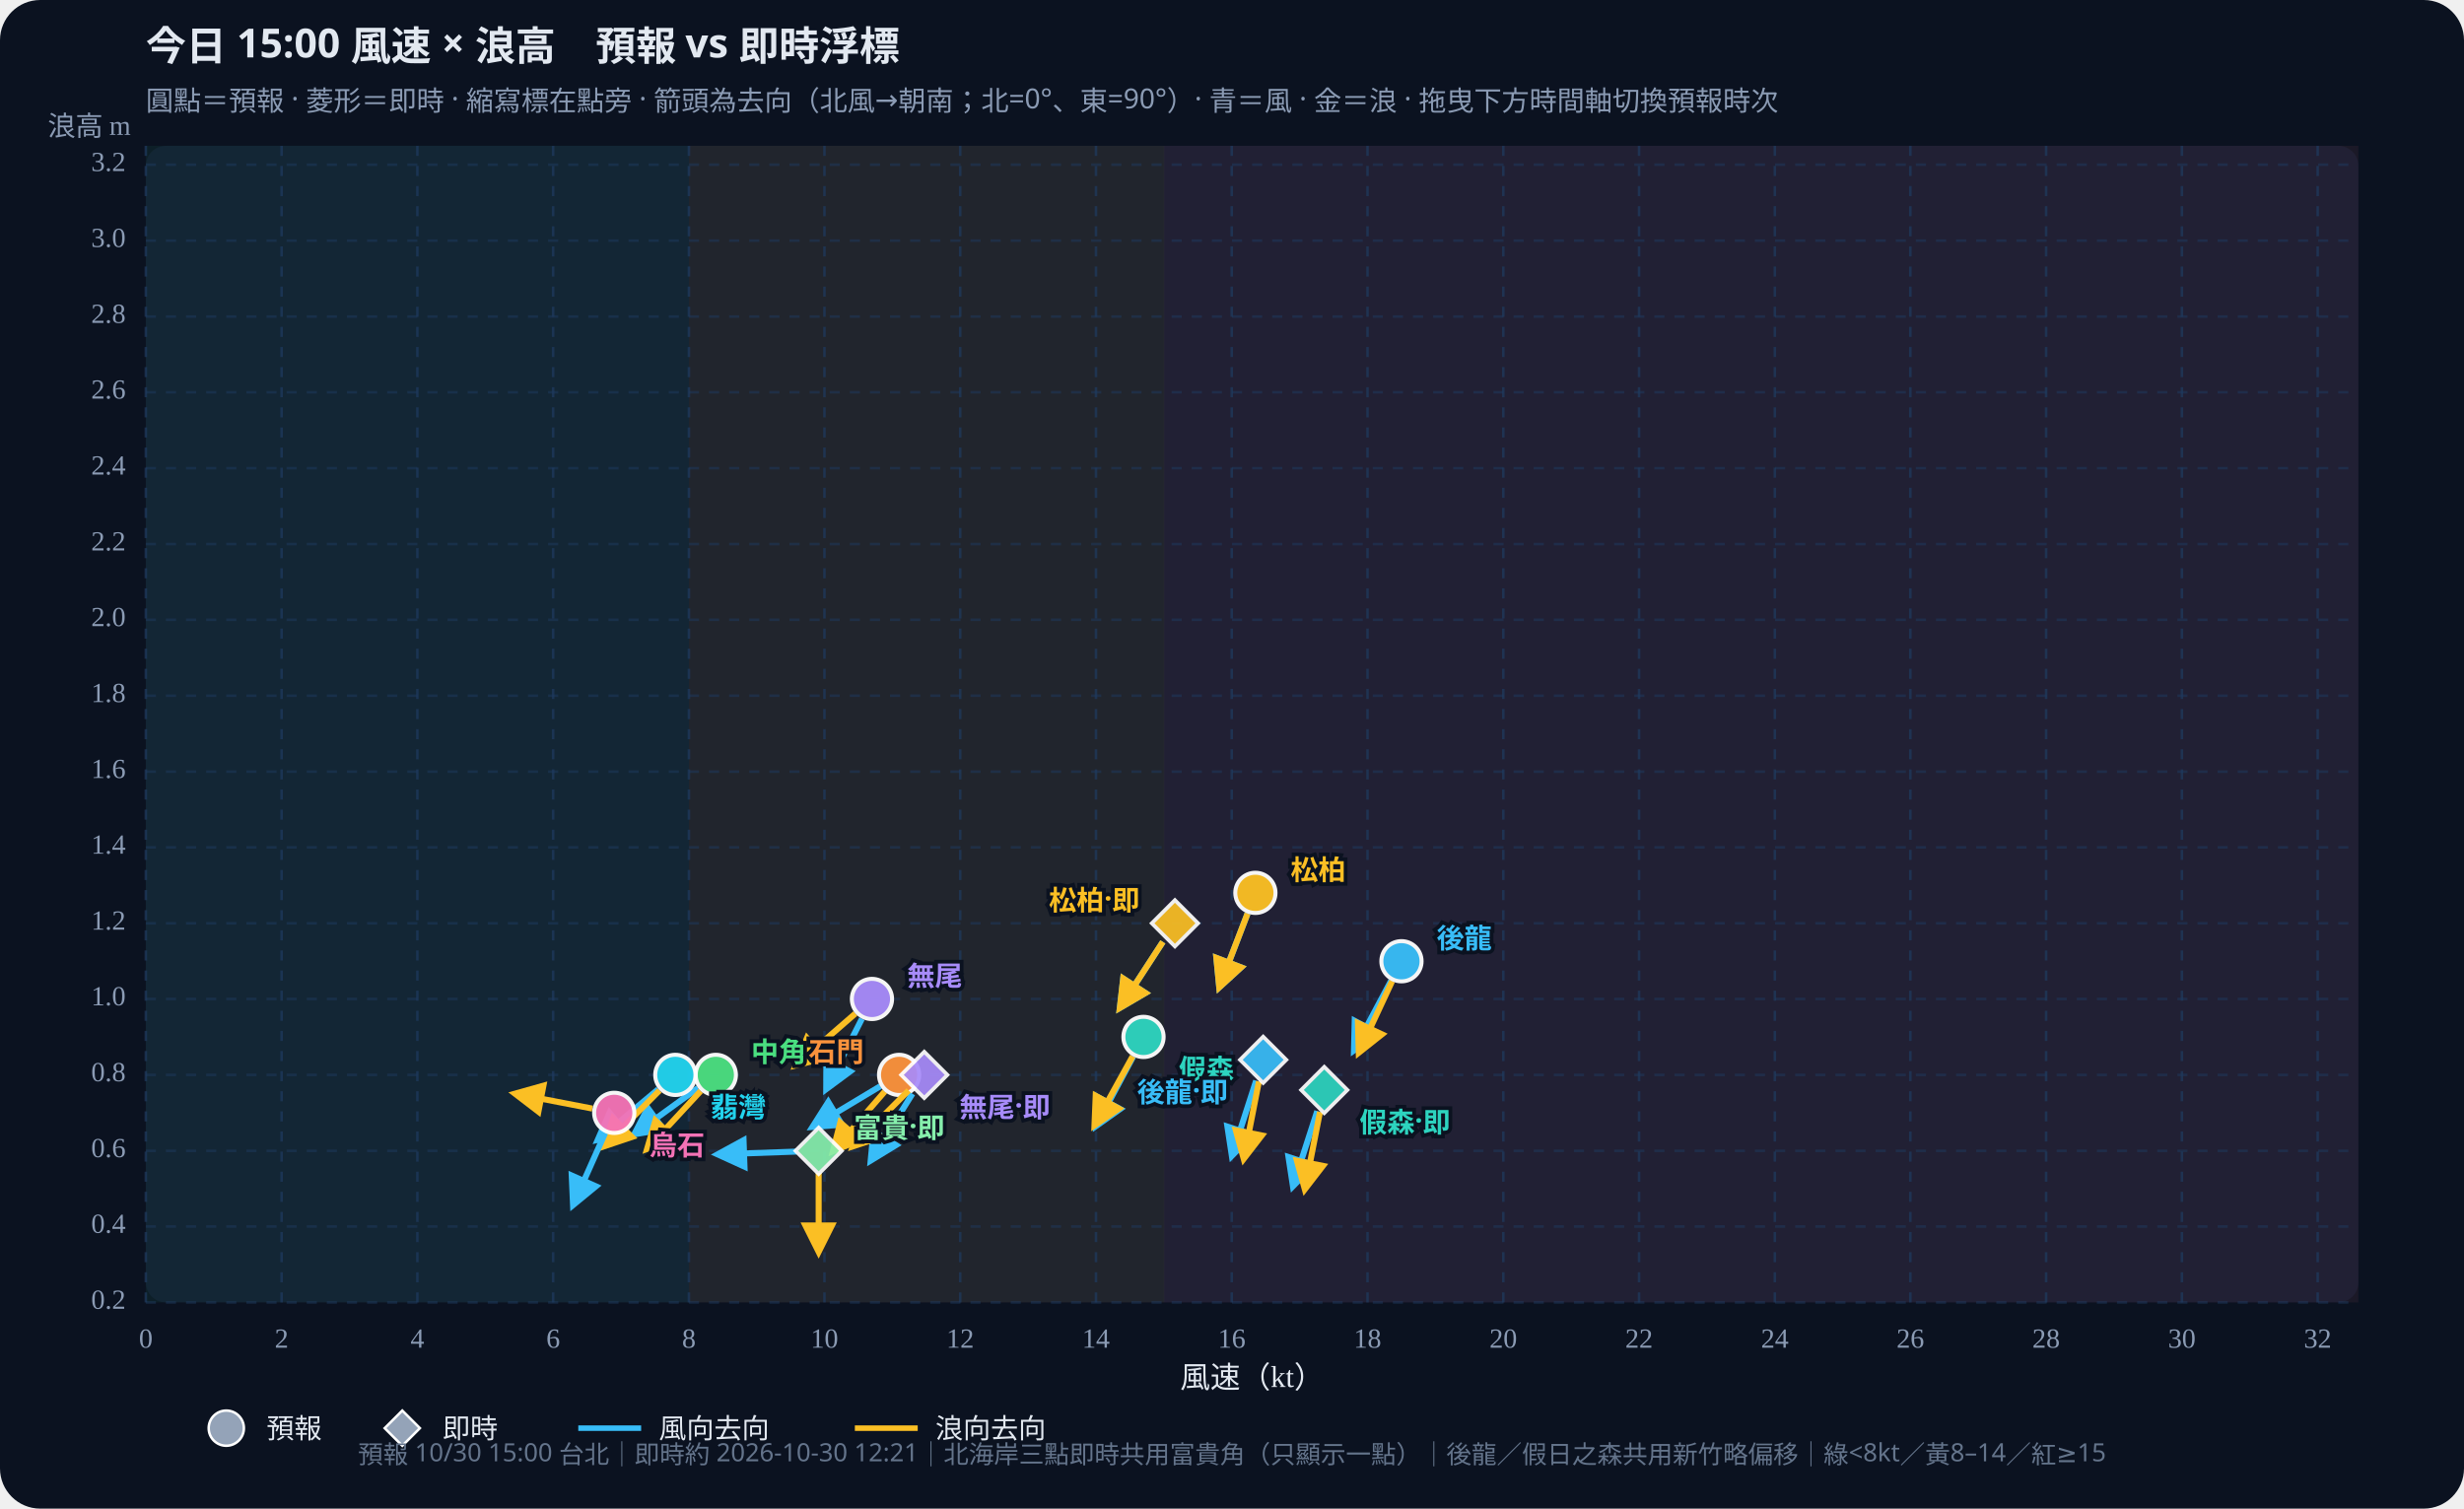
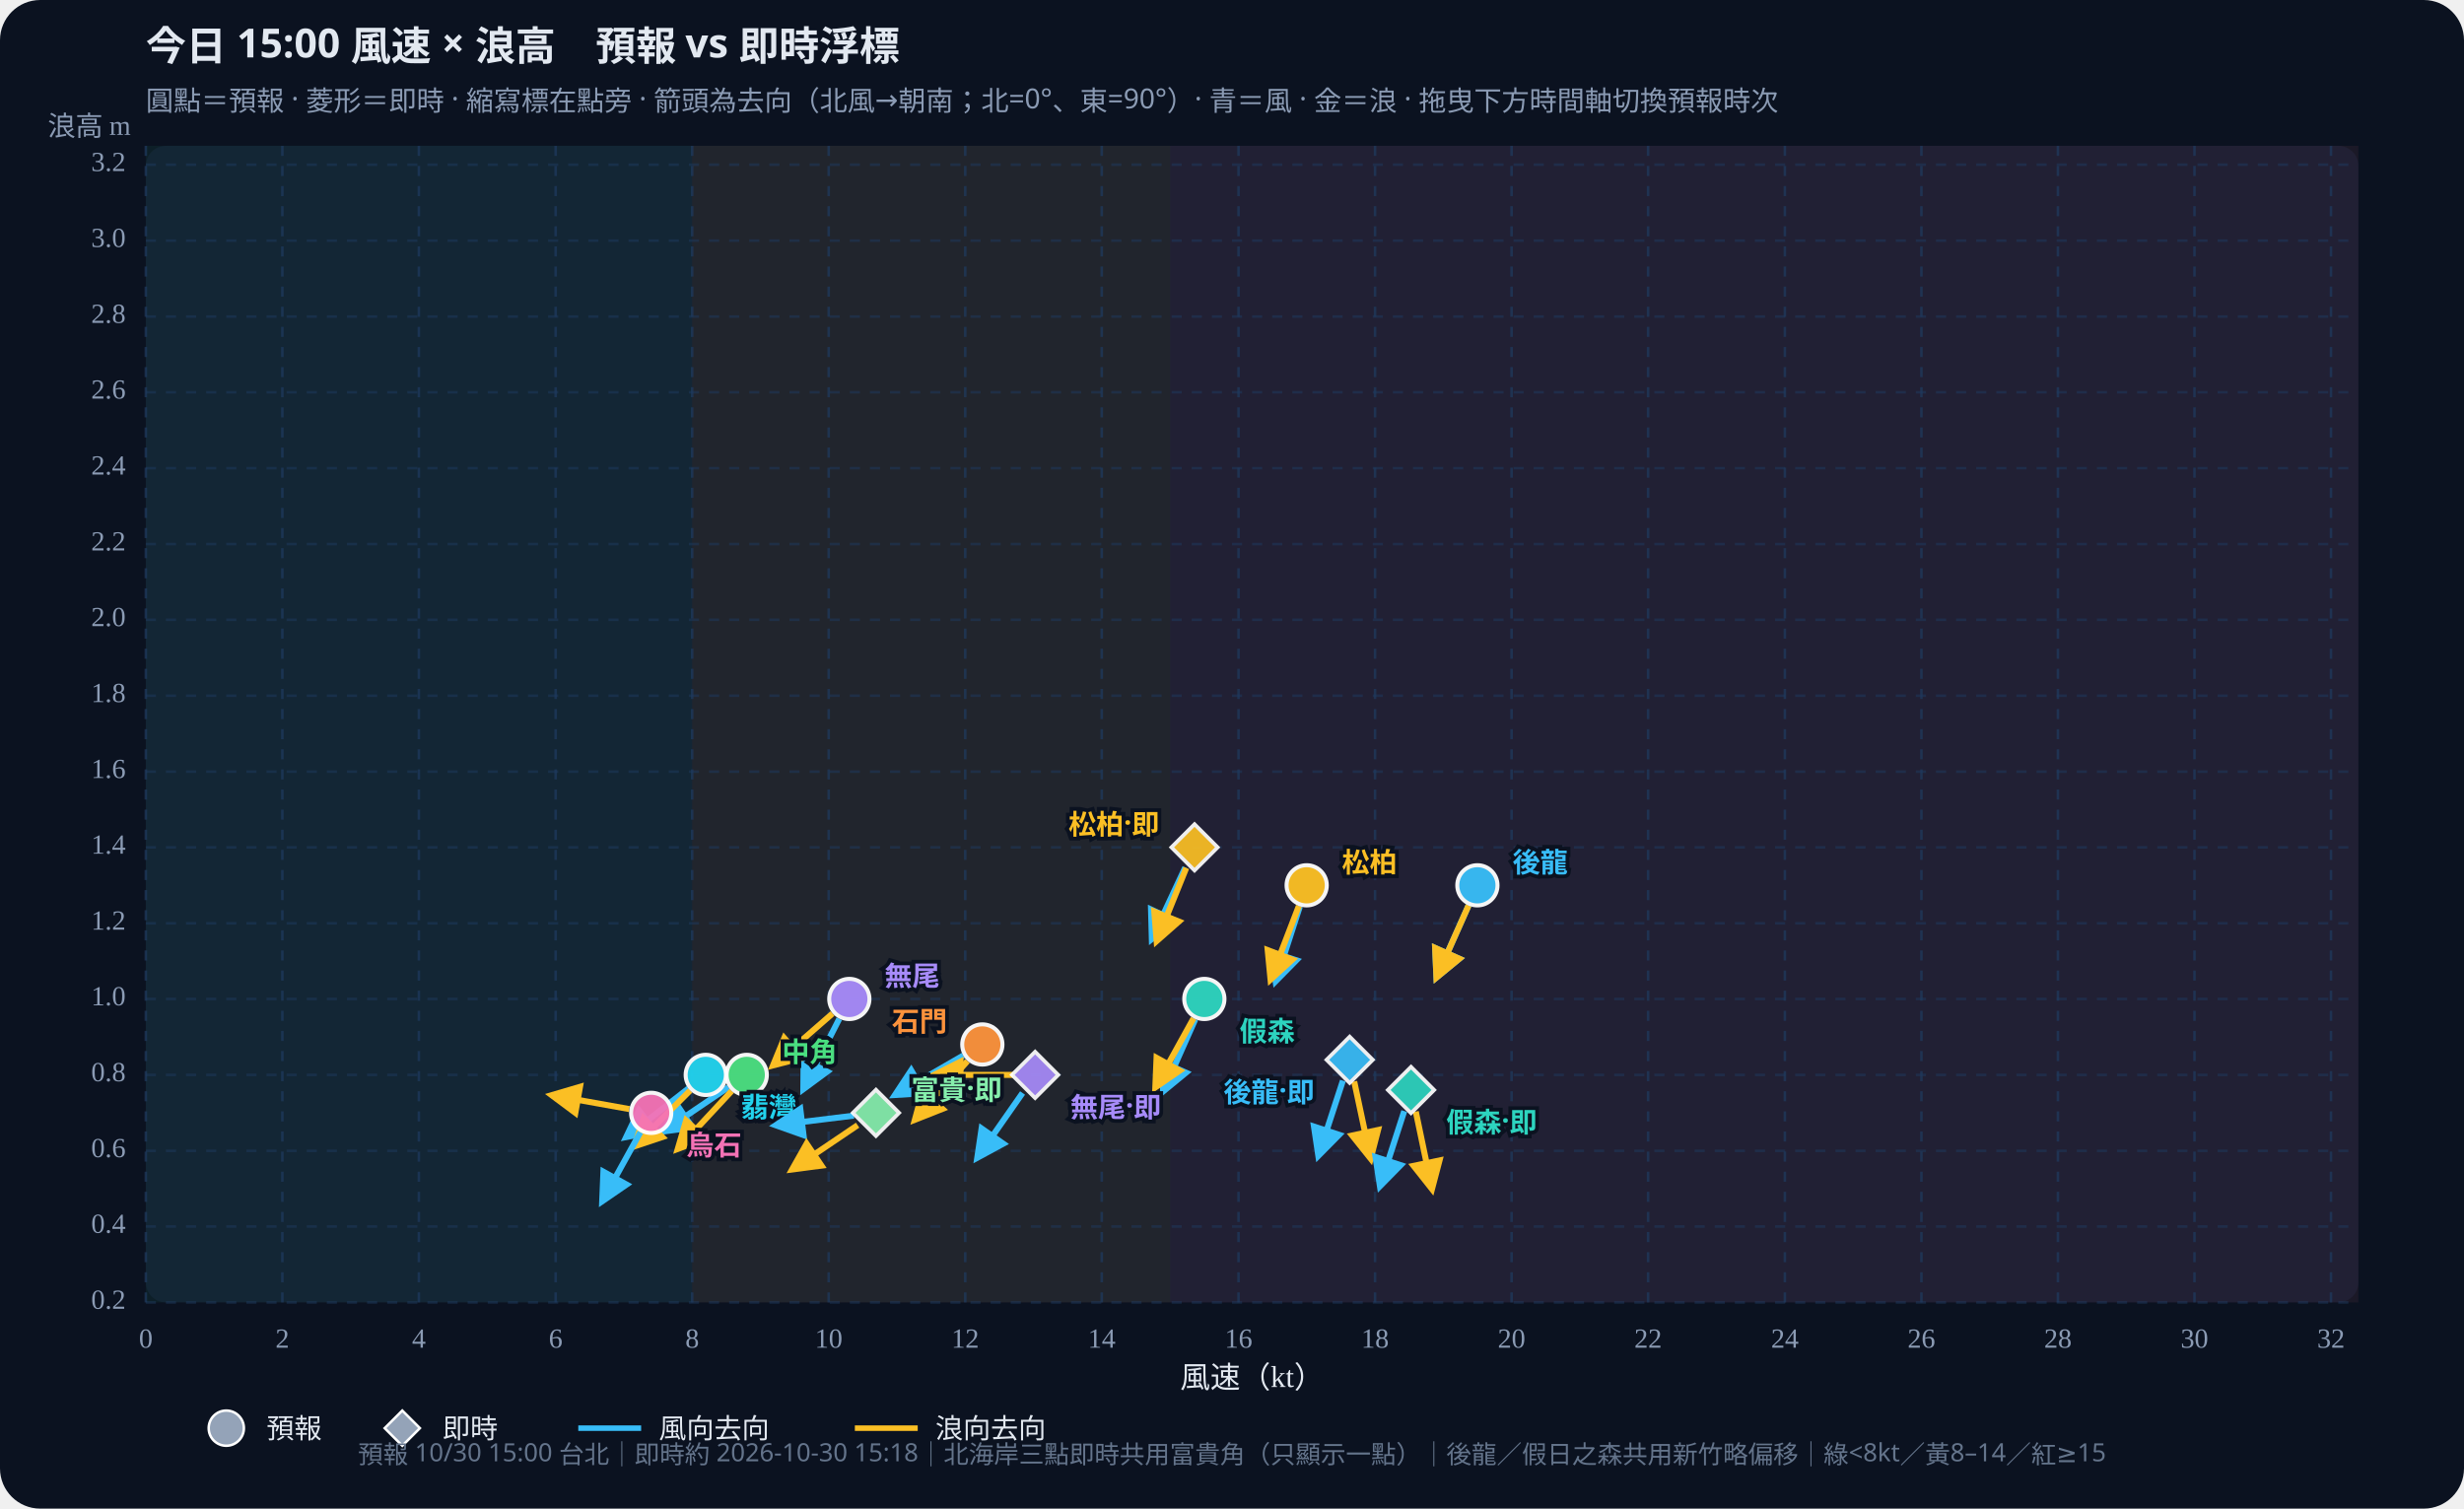
<svg xmlns="http://www.w3.org/2000/svg" id="wws-svg" viewBox="0 0 980 600" role="img" aria-label="風速與浪高散佈圖，可拖曳時間軸切換預報時次" style="width:100%;height:auto;display:block">
  <rect width="980" height="600" fill="#0b1220" rx="16" />
  <rect x="58" y="58" width="880" height="460" fill="#111a2e" rx="8" />
-   <rect x="58.0" y="58" width="216.0" height="460" fill="#34d399" opacity="0.07" />
-   <rect x="274.0" y="58" width="189.0" height="460" fill="#fbbf24" opacity="0.07" />
-   <rect x="462.9" y="58" width="475.1" height="460" fill="#fb7185" opacity="0.07" />
+   <rect x="58.0" y="58" width="217.3" height="460" fill="#34d399" opacity="0.07" />
+   <rect x="275.3" y="58" width="190.1" height="460" fill="#fbbf24" opacity="0.07" />
+   <rect x="465.4" y="58" width="472.6" height="460" fill="#fb7185" opacity="0.07" />
  <defs>
    <marker id="arrow-38bdf8" viewBox="0 0 10 10" refX="8" refY="5" markerWidth="6" markerHeight="6" orient="auto-start-reverse">
      <path d="M0,0 L10,5 L0,10 z" fill="#38bdf8" />
    </marker>
    <marker id="arrow-fbbf24" viewBox="0 0 10 10" refX="8" refY="5" markerWidth="6" markerHeight="6" orient="auto-start-reverse">
      <path d="M0,0 L10,5 L0,10 z" fill="#fbbf24" />
    </marker>
  </defs>
  <text id="wws-title" x="58" y="24" fill="#e2e8f0" font-size="16" font-weight="700" font-family="Noto Sans TC,system-ui,sans-serif">今日 15:00 風速 × 浪高　預報 vs 即時浮標</text>
  <text x="58" y="44" fill="#8b9bb4" font-size="11" font-family="Noto Sans TC,system-ui,sans-serif">圓點＝預報 · 菱形＝即時 · 縮寫標在點旁 · 箭頭為去向（北風→朝南；北=0°、東=90°）· 青＝風 · 金＝浪 · 拖曳下方時間軸切換預報時次</text>
  <line x1="58.0" y1="58" x2="58.0" y2="518" stroke="#1e3a5f" stroke-dasharray="4 4" opacity="0.7" />
  <text x="58.0" y="536" text-anchor="middle" fill="#8b9bb4" font-size="11">0</text>
-   <line x1="112.0" y1="58" x2="112.0" y2="518" stroke="#1e3a5f" stroke-dasharray="4 4" opacity="0.7" />
-   <text x="112.0" y="536" text-anchor="middle" fill="#8b9bb4" font-size="11">2</text>
-   <line x1="166.0" y1="58" x2="166.0" y2="518" stroke="#1e3a5f" stroke-dasharray="4 4" opacity="0.7" />
-   <text x="166.0" y="536" text-anchor="middle" fill="#8b9bb4" font-size="11">4</text>
-   <line x1="220.0" y1="58" x2="220.0" y2="518" stroke="#1e3a5f" stroke-dasharray="4 4" opacity="0.7" />
-   <text x="220.0" y="536" text-anchor="middle" fill="#8b9bb4" font-size="11">6</text>
-   <line x1="274.0" y1="58" x2="274.0" y2="518" stroke="#1e3a5f" stroke-dasharray="4 4" opacity="0.7" />
-   <text x="274.0" y="536" text-anchor="middle" fill="#8b9bb4" font-size="11">8</text>
-   <line x1="327.9" y1="58" x2="327.9" y2="518" stroke="#1e3a5f" stroke-dasharray="4 4" opacity="0.7" />
-   <text x="327.9" y="536" text-anchor="middle" fill="#8b9bb4" font-size="11">10</text>
-   <line x1="381.9" y1="58" x2="381.9" y2="518" stroke="#1e3a5f" stroke-dasharray="4 4" opacity="0.7" />
-   <text x="381.9" y="536" text-anchor="middle" fill="#8b9bb4" font-size="11">12</text>
-   <line x1="435.9" y1="58" x2="435.9" y2="518" stroke="#1e3a5f" stroke-dasharray="4 4" opacity="0.7" />
-   <text x="435.9" y="536" text-anchor="middle" fill="#8b9bb4" font-size="11">14</text>
-   <line x1="489.9" y1="58" x2="489.9" y2="518" stroke="#1e3a5f" stroke-dasharray="4 4" opacity="0.7" />
-   <text x="489.9" y="536" text-anchor="middle" fill="#8b9bb4" font-size="11">16</text>
-   <line x1="543.9" y1="58" x2="543.9" y2="518" stroke="#1e3a5f" stroke-dasharray="4 4" opacity="0.7" />
-   <text x="543.9" y="536" text-anchor="middle" fill="#8b9bb4" font-size="11">18</text>
-   <line x1="597.9" y1="58" x2="597.9" y2="518" stroke="#1e3a5f" stroke-dasharray="4 4" opacity="0.7" />
-   <text x="597.9" y="536" text-anchor="middle" fill="#8b9bb4" font-size="11">20</text>
-   <line x1="651.9" y1="58" x2="651.9" y2="518" stroke="#1e3a5f" stroke-dasharray="4 4" opacity="0.7" />
-   <text x="651.9" y="536" text-anchor="middle" fill="#8b9bb4" font-size="11">22</text>
-   <line x1="705.9" y1="58" x2="705.9" y2="518" stroke="#1e3a5f" stroke-dasharray="4 4" opacity="0.7" />
-   <text x="705.9" y="536" text-anchor="middle" fill="#8b9bb4" font-size="11">24</text>
-   <line x1="759.8" y1="58" x2="759.8" y2="518" stroke="#1e3a5f" stroke-dasharray="4 4" opacity="0.7" />
-   <text x="759.8" y="536" text-anchor="middle" fill="#8b9bb4" font-size="11">26</text>
-   <line x1="813.8" y1="58" x2="813.8" y2="518" stroke="#1e3a5f" stroke-dasharray="4 4" opacity="0.7" />
-   <text x="813.8" y="536" text-anchor="middle" fill="#8b9bb4" font-size="11">28</text>
-   <line x1="867.8" y1="58" x2="867.8" y2="518" stroke="#1e3a5f" stroke-dasharray="4 4" opacity="0.7" />
-   <text x="867.8" y="536" text-anchor="middle" fill="#8b9bb4" font-size="11">30</text>
-   <line x1="921.8" y1="58" x2="921.8" y2="518" stroke="#1e3a5f" stroke-dasharray="4 4" opacity="0.7" />
-   <text x="921.8" y="536" text-anchor="middle" fill="#8b9bb4" font-size="11">32</text>
+   <line x1="112.3" y1="58" x2="112.3" y2="518" stroke="#1e3a5f" stroke-dasharray="4 4" opacity="0.7" />
+   <text x="112.3" y="536" text-anchor="middle" fill="#8b9bb4" font-size="11">2</text>
+   <line x1="166.6" y1="58" x2="166.6" y2="518" stroke="#1e3a5f" stroke-dasharray="4 4" opacity="0.7" />
+   <text x="166.6" y="536" text-anchor="middle" fill="#8b9bb4" font-size="11">4</text>
+   <line x1="221.0" y1="58" x2="221.0" y2="518" stroke="#1e3a5f" stroke-dasharray="4 4" opacity="0.7" />
+   <text x="221.0" y="536" text-anchor="middle" fill="#8b9bb4" font-size="11">6</text>
+   <line x1="275.3" y1="58" x2="275.3" y2="518" stroke="#1e3a5f" stroke-dasharray="4 4" opacity="0.7" />
+   <text x="275.3" y="536" text-anchor="middle" fill="#8b9bb4" font-size="11">8</text>
+   <line x1="329.6" y1="58" x2="329.6" y2="518" stroke="#1e3a5f" stroke-dasharray="4 4" opacity="0.7" />
+   <text x="329.6" y="536" text-anchor="middle" fill="#8b9bb4" font-size="11">10</text>
+   <line x1="383.9" y1="58" x2="383.9" y2="518" stroke="#1e3a5f" stroke-dasharray="4 4" opacity="0.7" />
+   <text x="383.9" y="536" text-anchor="middle" fill="#8b9bb4" font-size="11">12</text>
+   <line x1="438.2" y1="58" x2="438.2" y2="518" stroke="#1e3a5f" stroke-dasharray="4 4" opacity="0.7" />
+   <text x="438.2" y="536" text-anchor="middle" fill="#8b9bb4" font-size="11">14</text>
+   <line x1="492.6" y1="58" x2="492.6" y2="518" stroke="#1e3a5f" stroke-dasharray="4 4" opacity="0.7" />
+   <text x="492.6" y="536" text-anchor="middle" fill="#8b9bb4" font-size="11">16</text>
+   <line x1="546.9" y1="58" x2="546.9" y2="518" stroke="#1e3a5f" stroke-dasharray="4 4" opacity="0.7" />
+   <text x="546.9" y="536" text-anchor="middle" fill="#8b9bb4" font-size="11">18</text>
+   <line x1="601.2" y1="58" x2="601.2" y2="518" stroke="#1e3a5f" stroke-dasharray="4 4" opacity="0.7" />
+   <text x="601.2" y="536" text-anchor="middle" fill="#8b9bb4" font-size="11">20</text>
+   <line x1="655.5" y1="58" x2="655.5" y2="518" stroke="#1e3a5f" stroke-dasharray="4 4" opacity="0.7" />
+   <text x="655.5" y="536" text-anchor="middle" fill="#8b9bb4" font-size="11">22</text>
+   <line x1="709.9" y1="58" x2="709.9" y2="518" stroke="#1e3a5f" stroke-dasharray="4 4" opacity="0.7" />
+   <text x="709.9" y="536" text-anchor="middle" fill="#8b9bb4" font-size="11">24</text>
+   <line x1="764.2" y1="58" x2="764.2" y2="518" stroke="#1e3a5f" stroke-dasharray="4 4" opacity="0.7" />
+   <text x="764.2" y="536" text-anchor="middle" fill="#8b9bb4" font-size="11">26</text>
+   <line x1="818.5" y1="58" x2="818.5" y2="518" stroke="#1e3a5f" stroke-dasharray="4 4" opacity="0.7" />
+   <text x="818.5" y="536" text-anchor="middle" fill="#8b9bb4" font-size="11">28</text>
+   <line x1="872.8" y1="58" x2="872.8" y2="518" stroke="#1e3a5f" stroke-dasharray="4 4" opacity="0.7" />
+   <text x="872.8" y="536" text-anchor="middle" fill="#8b9bb4" font-size="11">30</text>
+   <line x1="927.1" y1="58" x2="927.1" y2="518" stroke="#1e3a5f" stroke-dasharray="4 4" opacity="0.7" />
+   <text x="927.1" y="536" text-anchor="middle" fill="#8b9bb4" font-size="11">32</text>
  <line x1="58" y1="518.0" x2="938" y2="518.0" stroke="#1e3a5f" stroke-dasharray="4 4" opacity="0.5" />
  <text x="50" y="518.0" text-anchor="end" dominant-baseline="middle" fill="#8b9bb4" font-size="11">0.2</text>
  <line x1="58" y1="487.8" x2="938" y2="487.8" stroke="#1e3a5f" stroke-dasharray="4 4" opacity="0.5" />
  <text x="50" y="487.8" text-anchor="end" dominant-baseline="middle" fill="#8b9bb4" font-size="11">0.4</text>
  <line x1="58" y1="457.7" x2="938" y2="457.7" stroke="#1e3a5f" stroke-dasharray="4 4" opacity="0.5" />
  <text x="50" y="457.7" text-anchor="end" dominant-baseline="middle" fill="#8b9bb4" font-size="11">0.6</text>
  <line x1="58" y1="427.5" x2="938" y2="427.5" stroke="#1e3a5f" stroke-dasharray="4 4" opacity="0.5" />
  <text x="50" y="427.5" text-anchor="end" dominant-baseline="middle" fill="#8b9bb4" font-size="11">0.8</text>
  <line x1="58" y1="397.3" x2="938" y2="397.3" stroke="#1e3a5f" stroke-dasharray="4 4" opacity="0.5" />
  <text x="50" y="397.3" text-anchor="end" dominant-baseline="middle" fill="#8b9bb4" font-size="11">1.0</text>
  <line x1="58" y1="367.2" x2="938" y2="367.2" stroke="#1e3a5f" stroke-dasharray="4 4" opacity="0.5" />
  <text x="50" y="367.2" text-anchor="end" dominant-baseline="middle" fill="#8b9bb4" font-size="11">1.2</text>
  <line x1="58" y1="337.0" x2="938" y2="337.0" stroke="#1e3a5f" stroke-dasharray="4 4" opacity="0.5" />
  <text x="50" y="337.0" text-anchor="end" dominant-baseline="middle" fill="#8b9bb4" font-size="11">1.4</text>
  <line x1="58" y1="306.9" x2="938" y2="306.9" stroke="#1e3a5f" stroke-dasharray="4 4" opacity="0.5" />
  <text x="50" y="306.9" text-anchor="end" dominant-baseline="middle" fill="#8b9bb4" font-size="11">1.6</text>
  <line x1="58" y1="276.7" x2="938" y2="276.7" stroke="#1e3a5f" stroke-dasharray="4 4" opacity="0.5" />
  <text x="50" y="276.7" text-anchor="end" dominant-baseline="middle" fill="#8b9bb4" font-size="11">1.8</text>
  <line x1="58" y1="246.5" x2="938" y2="246.5" stroke="#1e3a5f" stroke-dasharray="4 4" opacity="0.5" />
  <text x="50" y="246.5" text-anchor="end" dominant-baseline="middle" fill="#8b9bb4" font-size="11">2.0</text>
  <line x1="58" y1="216.4" x2="938" y2="216.4" stroke="#1e3a5f" stroke-dasharray="4 4" opacity="0.5" />
  <text x="50" y="216.4" text-anchor="end" dominant-baseline="middle" fill="#8b9bb4" font-size="11">2.2</text>
  <line x1="58" y1="186.2" x2="938" y2="186.2" stroke="#1e3a5f" stroke-dasharray="4 4" opacity="0.5" />
  <text x="50" y="186.2" text-anchor="end" dominant-baseline="middle" fill="#8b9bb4" font-size="11">2.4</text>
  <line x1="58" y1="156.0" x2="938" y2="156.0" stroke="#1e3a5f" stroke-dasharray="4 4" opacity="0.5" />
  <text x="50" y="156.0" text-anchor="end" dominant-baseline="middle" fill="#8b9bb4" font-size="11">2.6</text>
  <line x1="58" y1="125.9" x2="938" y2="125.9" stroke="#1e3a5f" stroke-dasharray="4 4" opacity="0.5" />
  <text x="50" y="125.9" text-anchor="end" dominant-baseline="middle" fill="#8b9bb4" font-size="11">2.8</text>
  <line x1="58" y1="95.7" x2="938" y2="95.7" stroke="#1e3a5f" stroke-dasharray="4 4" opacity="0.5" />
  <text x="50" y="95.7" text-anchor="end" dominant-baseline="middle" fill="#8b9bb4" font-size="11">3.0</text>
  <line x1="58" y1="65.5" x2="938" y2="65.5" stroke="#1e3a5f" stroke-dasharray="4 4" opacity="0.5" />
  <text x="50" y="65.5" text-anchor="end" dominant-baseline="middle" fill="#8b9bb4" font-size="11">3.2</text>
  <text x="498" y="552" text-anchor="middle" fill="#e2e8f0" font-size="12">風速（kt）</text>
  <text x="52" y="54" text-anchor="end" fill="#8b9bb4" font-size="11">浪高 m</text>
  <g id="wws-forecast-layer">
-     <line x1="553.3" y1="390.0" x2="538.6" y2="417.6" stroke="#38bdf8" stroke-width="2.4" marker-end="url(#arrow-38bdf8)" />
-     <line x1="553.7" y1="390.2" x2="540.5" y2="418.5" stroke="#fbbf24" stroke-width="2.4" marker-end="url(#arrow-fbbf24)" />
-     <circle cx="557.4" cy="382.3" r="8.0" fill="#38bdf8" stroke="#fff" stroke-width="1.6" opacity="0.95" />
-     <line x1="450.7" y1="420.2" x2="436.0" y2="447.7" stroke="#38bdf8" stroke-width="2.4" marker-end="url(#arrow-38bdf8)" />
-     <line x1="450.5" y1="420.1" x2="435.4" y2="447.4" stroke="#fbbf24" stroke-width="2.4" marker-end="url(#arrow-fbbf24)" />
-     <circle cx="454.8" cy="412.4" r="8.0" fill="#2dd4bf" stroke="#fff" stroke-width="1.6" opacity="0.95" />
-     <line x1="496.2" y1="363.3" x2="485.0" y2="392.5" stroke="#38bdf8" stroke-width="2.4" marker-end="url(#arrow-38bdf8)" />
-     <line x1="496.2" y1="363.3" x2="485.0" y2="392.5" stroke="#fbbf24" stroke-width="2.4" marker-end="url(#arrow-fbbf24)" />
-     <circle cx="499.3" cy="355.1" r="8.0" fill="#fbbf24" stroke="#fff" stroke-width="1.6" opacity="0.95" />
-     <line x1="277.6" y1="432.7" x2="252.4" y2="451.0" stroke="#38bdf8" stroke-width="2.4" marker-end="url(#arrow-38bdf8)" />
-     <line x1="278.7" y1="433.9" x2="257.5" y2="456.8" stroke="#fbbf24" stroke-width="2.4" marker-end="url(#arrow-fbbf24)" />
-     <circle cx="284.7" cy="427.5" r="8.0" fill="#4ade80" stroke="#fff" stroke-width="1.6" opacity="0.95" />
-     <line x1="261.8" y1="433.2" x2="237.9" y2="453.2" stroke="#38bdf8" stroke-width="2.4" marker-end="url(#arrow-38bdf8)" />
-     <line x1="262.3" y1="433.7" x2="240.3" y2="455.8" stroke="#fbbf24" stroke-width="2.4" marker-end="url(#arrow-fbbf24)" />
-     <circle cx="268.6" cy="427.5" r="8.0" fill="#22d3ee" stroke="#fff" stroke-width="1.6" opacity="0.95" />
-     <line x1="350.1" y1="432.0" x2="323.3" y2="448.1" stroke="#38bdf8" stroke-width="2.4" marker-end="url(#arrow-38bdf8)" />
-     <line x1="351.9" y1="434.1" x2="331.4" y2="457.7" stroke="#fbbf24" stroke-width="2.4" marker-end="url(#arrow-fbbf24)" />
-     <circle cx="357.6" cy="427.5" r="8.0" fill="#fb923c" stroke="#fff" stroke-width="1.6" opacity="0.95" />
-     <line x1="342.8" y1="405.2" x2="328.7" y2="433.0" stroke="#38bdf8" stroke-width="2.4" marker-end="url(#arrow-38bdf8)" />
-     <line x1="340.2" y1="403.1" x2="316.6" y2="423.6" stroke="#fbbf24" stroke-width="2.4" marker-end="url(#arrow-fbbf24)" />
-     <circle cx="346.8" cy="397.3" r="8.0" fill="#a78bfa" stroke="#fff" stroke-width="1.6" opacity="0.95" />
-     <line x1="240.7" y1="450.6" x2="228.0" y2="479.1" stroke="#38bdf8" stroke-width="2.4" marker-end="url(#arrow-38bdf8)" />
-     <line x1="235.6" y1="440.9" x2="205.0" y2="435.0" stroke="#fbbf24" stroke-width="2.4" marker-end="url(#arrow-fbbf24)" />
-     <circle cx="244.3" cy="442.6" r="8.0" fill="#f472b6" stroke="#fff" stroke-width="1.6" opacity="0.95" />
-     <text x="571.4" y="372.3" text-anchor="start" dominant-baseline="central" fill="#38bdf8" font-size="11" font-weight="700" font-family="Noto Sans TC,system-ui,sans-serif" stroke="#0b1220" stroke-width="3" paint-order="stroke">後龍</text>
-     <text x="468.8" y="424.4" text-anchor="start" dominant-baseline="central" fill="#2dd4bf" font-size="11" font-weight="700" font-family="Noto Sans TC,system-ui,sans-serif" stroke="#0b1220" stroke-width="3" paint-order="stroke">假森</text>
-     <text x="513.3" y="345.1" text-anchor="start" dominant-baseline="central" fill="#fbbf24" font-size="11" font-weight="700" font-family="Noto Sans TC,system-ui,sans-serif" stroke="#0b1220" stroke-width="3" paint-order="stroke">松柏</text>
-     <text x="298.7" y="417.5" text-anchor="start" dominant-baseline="central" fill="#4ade80" font-size="11" font-weight="700" font-family="Noto Sans TC,system-ui,sans-serif" stroke="#0b1220" stroke-width="3" paint-order="stroke">中角</text>
-     <text x="282.6" y="439.5" text-anchor="start" dominant-baseline="central" fill="#22d3ee" font-size="11" font-weight="700" font-family="Noto Sans TC,system-ui,sans-serif" stroke="#0b1220" stroke-width="3" paint-order="stroke">翡灣</text>
-     <text x="343.6" y="417.5" text-anchor="end" dominant-baseline="central" fill="#fb923c" font-size="11" font-weight="700" font-family="Noto Sans TC,system-ui,sans-serif" stroke="#0b1220" stroke-width="3" paint-order="stroke">石門</text>
-     <text x="360.8" y="387.3" text-anchor="start" dominant-baseline="central" fill="#a78bfa" font-size="11" font-weight="700" font-family="Noto Sans TC,system-ui,sans-serif" stroke="#0b1220" stroke-width="3" paint-order="stroke">無尾</text>
-     <text x="258.3" y="454.6" text-anchor="start" dominant-baseline="central" fill="#f472b6" font-size="11" font-weight="700" font-family="Noto Sans TC,system-ui,sans-serif" stroke="#0b1220" stroke-width="3" paint-order="stroke">烏石</text>
+     <line x1="584.1" y1="360.1" x2="571.4" y2="388.6" stroke="#38bdf8" stroke-width="2.4" marker-end="url(#arrow-38bdf8)" />
+     <line x1="584.1" y1="360.1" x2="571.4" y2="388.6" stroke="#fbbf24" stroke-width="2.4" marker-end="url(#arrow-fbbf24)" />
+     <circle cx="587.6" cy="352.1" r="8.0" fill="#38bdf8" stroke="#fff" stroke-width="1.6" opacity="0.95" />
+     <line x1="475.4" y1="405.4" x2="462.7" y2="433.9" stroke="#38bdf8" stroke-width="2.4" marker-end="url(#arrow-38bdf8)" />
+     <line x1="474.7" y1="405.0" x2="459.6" y2="432.3" stroke="#fbbf24" stroke-width="2.4" marker-end="url(#arrow-fbbf24)" />
+     <circle cx="479.0" cy="397.3" r="8.0" fill="#2dd4bf" stroke="#fff" stroke-width="1.6" opacity="0.95" />
+     <line x1="517.0" y1="360.5" x2="507.4" y2="390.1" stroke="#38bdf8" stroke-width="2.4" marker-end="url(#arrow-38bdf8)" />
+     <line x1="516.6" y1="360.3" x2="505.4" y2="389.4" stroke="#fbbf24" stroke-width="2.4" marker-end="url(#arrow-fbbf24)" />
+     <circle cx="519.7" cy="352.1" r="8.0" fill="#fbbf24" stroke="#fff" stroke-width="1.6" opacity="0.95" />
+     <line x1="289.7" y1="432.4" x2="263.9" y2="449.9" stroke="#38bdf8" stroke-width="2.4" marker-end="url(#arrow-38bdf8)" />
+     <line x1="291.0" y1="433.9" x2="269.7" y2="456.8" stroke="#fbbf24" stroke-width="2.4" marker-end="url(#arrow-fbbf24)" />
+     <circle cx="297.0" cy="427.5" r="8.0" fill="#4ade80" stroke="#fff" stroke-width="1.6" opacity="0.95" />
+     <line x1="273.8" y1="432.9" x2="249.2" y2="452.1" stroke="#38bdf8" stroke-width="2.4" marker-end="url(#arrow-38bdf8)" />
+     <line x1="274.5" y1="433.7" x2="252.4" y2="455.8" stroke="#fbbf24" stroke-width="2.4" marker-end="url(#arrow-fbbf24)" />
+     <circle cx="280.7" cy="427.5" r="8.0" fill="#22d3ee" stroke="#fff" stroke-width="1.6" opacity="0.95" />
+     <line x1="383.1" y1="419.8" x2="356.1" y2="435.4" stroke="#38bdf8" stroke-width="2.4" marker-end="url(#arrow-38bdf8)" />
+     <line x1="384.8" y1="422.0" x2="364.0" y2="445.2" stroke="#fbbf24" stroke-width="2.4" marker-end="url(#arrow-fbbf24)" />
+     <circle cx="390.7" cy="415.4" r="8.0" fill="#fb923c" stroke="#fff" stroke-width="1.6" opacity="0.95" />
+     <line x1="333.8" y1="405.2" x2="319.6" y2="433.0" stroke="#38bdf8" stroke-width="2.4" marker-end="url(#arrow-38bdf8)" />
+     <line x1="331.1" y1="403.1" x2="307.6" y2="423.6" stroke="#fbbf24" stroke-width="2.4" marker-end="url(#arrow-fbbf24)" />
+     <circle cx="337.8" cy="397.3" r="8.0" fill="#a78bfa" stroke="#fff" stroke-width="1.6" opacity="0.95" />
+     <line x1="254.7" y1="450.3" x2="239.6" y2="477.6" stroke="#38bdf8" stroke-width="2.4" marker-end="url(#arrow-38bdf8)" />
+     <line x1="250.3" y1="441.1" x2="219.6" y2="435.6" stroke="#fbbf24" stroke-width="2.4" marker-end="url(#arrow-fbbf24)" />
+     <circle cx="259.0" cy="442.6" r="8.0" fill="#f472b6" stroke="#fff" stroke-width="1.6" opacity="0.95" />
+     <text x="601.6" y="342.1" text-anchor="start" dominant-baseline="central" fill="#38bdf8" font-size="11" font-weight="700" font-family="Noto Sans TC,system-ui,sans-serif" stroke="#0b1220" stroke-width="3" paint-order="stroke">後龍</text>
+     <text x="493.0" y="409.3" text-anchor="start" dominant-baseline="central" fill="#2dd4bf" font-size="11" font-weight="700" font-family="Noto Sans TC,system-ui,sans-serif" stroke="#0b1220" stroke-width="3" paint-order="stroke">假森</text>
+     <text x="533.7" y="342.1" text-anchor="start" dominant-baseline="central" fill="#fbbf24" font-size="11" font-weight="700" font-family="Noto Sans TC,system-ui,sans-serif" stroke="#0b1220" stroke-width="3" paint-order="stroke">松柏</text>
+     <text x="311.0" y="417.5" text-anchor="start" dominant-baseline="central" fill="#4ade80" font-size="11" font-weight="700" font-family="Noto Sans TC,system-ui,sans-serif" stroke="#0b1220" stroke-width="3" paint-order="stroke">中角</text>
+     <text x="294.7" y="439.5" text-anchor="start" dominant-baseline="central" fill="#22d3ee" font-size="11" font-weight="700" font-family="Noto Sans TC,system-ui,sans-serif" stroke="#0b1220" stroke-width="3" paint-order="stroke">翡灣</text>
+     <text x="376.7" y="405.4" text-anchor="end" dominant-baseline="central" fill="#fb923c" font-size="11" font-weight="700" font-family="Noto Sans TC,system-ui,sans-serif" stroke="#0b1220" stroke-width="3" paint-order="stroke">石門</text>
+     <text x="351.8" y="387.3" text-anchor="start" dominant-baseline="central" fill="#a78bfa" font-size="11" font-weight="700" font-family="Noto Sans TC,system-ui,sans-serif" stroke="#0b1220" stroke-width="3" paint-order="stroke">無尾</text>
+     <text x="273.0" y="454.6" text-anchor="start" dominant-baseline="central" fill="#f472b6" font-size="11" font-weight="700" font-family="Noto Sans TC,system-ui,sans-serif" stroke="#0b1220" stroke-width="3" paint-order="stroke">烏石</text>
  </g>
  <g id="wws-live-layer">
-     <line x1="499.6" y1="429.8" x2="490.0" y2="459.5" stroke="#38bdf8" stroke-width="2.4" marker-end="url(#arrow-38bdf8)" />
-     <line x1="500.7" y1="430.1" x2="494.7" y2="460.7" stroke="#fbbf24" stroke-width="2.4" marker-end="url(#arrow-fbbf24)" />
-     <polygon points="502.4,412.3 511.6,421.5 502.4,430.7 493.2,421.5" fill="#38bdf8" stroke="#fff" stroke-width="1.5" opacity="0.92" />
-     <line x1="523.9" y1="441.9" x2="514.3" y2="471.6" stroke="#38bdf8" stroke-width="2.4" marker-end="url(#arrow-38bdf8)" />
-     <line x1="525.0" y1="442.2" x2="519.0" y2="472.8" stroke="#fbbf24" stroke-width="2.4" marker-end="url(#arrow-fbbf24)" />
-     <polygon points="526.7,424.3 535.9,433.5 526.7,442.7 517.5,433.5" fill="#2dd4bf" stroke="#fff" stroke-width="1.5" opacity="0.92" />
-     <line x1="462.5" y1="374.6" x2="445.5" y2="400.7" stroke="#38bdf8" stroke-width="2.4" marker-end="url(#arrow-38bdf8)" />
-     <line x1="462.5" y1="374.6" x2="445.5" y2="400.7" stroke="#fbbf24" stroke-width="2.4" marker-end="url(#arrow-fbbf24)" />
-     <polygon points="467.3,358.0 476.5,367.2 467.3,376.4 458.1,367.2" fill="#fbbf24" stroke="#fff" stroke-width="1.5" opacity="0.92" />
-     <line x1="316.8" y1="458.0" x2="285.6" y2="459.1" stroke="#38bdf8" stroke-width="2.4" marker-end="url(#arrow-38bdf8)" />
-     <line x1="325.6" y1="466.5" x2="325.6" y2="497.7" stroke="#fbbf24" stroke-width="2.4" marker-end="url(#arrow-fbbf24)" />
-     <polygon points="325.6,448.5 334.8,457.7 325.6,466.9 316.4,457.7" fill="#86efac" stroke="#fff" stroke-width="1.5" opacity="0.92" />
-     <line x1="362.9" y1="435.0" x2="346.4" y2="461.4" stroke="#38bdf8" stroke-width="2.4" marker-end="url(#arrow-38bdf8)" />
-     <line x1="361.4" y1="433.7" x2="339.3" y2="455.8" stroke="#fbbf24" stroke-width="2.4" marker-end="url(#arrow-fbbf24)" />
-     <polygon points="367.6,418.3 376.8,427.5 367.6,436.7 358.4,427.5" fill="#a78bfa" stroke="#fff" stroke-width="1.5" opacity="0.92" />
-     <text x="488.4" y="433.5" text-anchor="end" dominant-baseline="central" fill="#38bdf8" font-size="11" font-weight="700" font-family="Noto Sans TC,system-ui,sans-serif" stroke="#0b1220" stroke-width="3" paint-order="stroke">後龍·即</text>
-     <text x="540.7" y="445.5" text-anchor="start" dominant-baseline="central" fill="#2dd4bf" font-size="11" font-weight="700" font-family="Noto Sans TC,system-ui,sans-serif" stroke="#0b1220" stroke-width="3" paint-order="stroke">假森·即</text>
-     <text x="453.3" y="357.2" text-anchor="end" dominant-baseline="central" fill="#fbbf24" font-size="11" font-weight="700" font-family="Noto Sans TC,system-ui,sans-serif" stroke="#0b1220" stroke-width="3" paint-order="stroke">松柏·即</text>
-     <text x="339.6" y="447.7" text-anchor="start" dominant-baseline="central" fill="#86efac" font-size="11" font-weight="700" font-family="Noto Sans TC,system-ui,sans-serif" stroke="#0b1220" stroke-width="3" paint-order="stroke">富貴·即</text>
-     <text x="381.6" y="439.5" text-anchor="start" dominant-baseline="central" fill="#a78bfa" font-size="11" font-weight="700" font-family="Noto Sans TC,system-ui,sans-serif" stroke="#0b1220" stroke-width="3" paint-order="stroke">無尾·即</text>
+     <line x1="534.1" y1="429.8" x2="524.4" y2="459.5" stroke="#38bdf8" stroke-width="2.4" marker-end="url(#arrow-38bdf8)" />
+     <line x1="538.6" y1="430.1" x2="545.1" y2="460.6" stroke="#fbbf24" stroke-width="2.4" marker-end="url(#arrow-fbbf24)" />
+     <polygon points="536.8,412.3 546.0,421.5 536.8,430.7 527.6,421.5" fill="#38bdf8" stroke="#fff" stroke-width="1.5" opacity="0.92" />
+     <line x1="558.5" y1="441.9" x2="548.9" y2="471.6" stroke="#38bdf8" stroke-width="2.4" marker-end="url(#arrow-38bdf8)" />
+     <line x1="563.1" y1="442.1" x2="569.5" y2="472.7" stroke="#fbbf24" stroke-width="2.4" marker-end="url(#arrow-fbbf24)" />
+     <polygon points="561.2,424.3 570.4,433.5 561.2,442.7 552.0,433.5" fill="#2dd4bf" stroke="#fff" stroke-width="1.5" opacity="0.92" />
+     <line x1="471.4" y1="345.0" x2="458.2" y2="373.3" stroke="#38bdf8" stroke-width="2.4" marker-end="url(#arrow-38bdf8)" />
+     <line x1="471.8" y1="345.2" x2="460.1" y2="374.1" stroke="#fbbf24" stroke-width="2.4" marker-end="url(#arrow-fbbf24)" />
+     <polygon points="475.1,327.8 484.3,337.0 475.1,346.2 465.9,337.0" fill="#fbbf24" stroke="#fff" stroke-width="1.5" opacity="0.92" />
+     <line x1="339.6" y1="443.7" x2="308.7" y2="447.5" stroke="#38bdf8" stroke-width="2.4" marker-end="url(#arrow-38bdf8)" />
+     <line x1="341.1" y1="447.5" x2="315.2" y2="465.0" stroke="#fbbf24" stroke-width="2.4" marker-end="url(#arrow-fbbf24)" />
+     <polygon points="348.4,433.4 357.6,442.6 348.4,451.8 339.2,442.6" fill="#86efac" stroke="#fff" stroke-width="1.5" opacity="0.92" />
+     <line x1="406.7" y1="434.7" x2="388.8" y2="460.3" stroke="#38bdf8" stroke-width="2.4" marker-end="url(#arrow-38bdf8)" />
+     <line x1="402.9" y1="427.5" x2="371.7" y2="427.5" stroke="#fbbf24" stroke-width="2.4" marker-end="url(#arrow-fbbf24)" />
+     <polygon points="411.7,418.3 420.9,427.5 411.7,436.7 402.5,427.5" fill="#a78bfa" stroke="#fff" stroke-width="1.5" opacity="0.92" />
+     <text x="522.8" y="433.5" text-anchor="end" dominant-baseline="central" fill="#38bdf8" font-size="11" font-weight="700" font-family="Noto Sans TC,system-ui,sans-serif" stroke="#0b1220" stroke-width="3" paint-order="stroke">後龍·即</text>
+     <text x="575.2" y="445.5" text-anchor="start" dominant-baseline="central" fill="#2dd4bf" font-size="11" font-weight="700" font-family="Noto Sans TC,system-ui,sans-serif" stroke="#0b1220" stroke-width="3" paint-order="stroke">假森·即</text>
+     <text x="461.1" y="327.0" text-anchor="end" dominant-baseline="central" fill="#fbbf24" font-size="11" font-weight="700" font-family="Noto Sans TC,system-ui,sans-serif" stroke="#0b1220" stroke-width="3" paint-order="stroke">松柏·即</text>
+     <text x="362.4" y="432.6" text-anchor="start" dominant-baseline="central" fill="#86efac" font-size="11" font-weight="700" font-family="Noto Sans TC,system-ui,sans-serif" stroke="#0b1220" stroke-width="3" paint-order="stroke">富貴·即</text>
+     <text x="425.7" y="439.5" text-anchor="start" dominant-baseline="central" fill="#a78bfa" font-size="11" font-weight="700" font-family="Noto Sans TC,system-ui,sans-serif" stroke="#0b1220" stroke-width="3" paint-order="stroke">無尾·即</text>
  </g>
  <circle cx="90" cy="568" r="7" fill="#94a3b8" stroke="#fff" />
  <text x="106" y="572" fill="#e2e8f0" font-size="11" font-family="Noto Sans TC,system-ui,sans-serif">預報</text>
  <polygon points="160,561 167,568 160,575 153,568" fill="#94a3b8" stroke="#fff" />
  <text x="176" y="572" fill="#e2e8f0" font-size="11" font-family="Noto Sans TC,system-ui,sans-serif">即時</text>
  <line x1="230" y1="568" x2="255" y2="568" stroke="#38bdf8" stroke-width="2.2" />
  <text x="262" y="572" fill="#e2e8f0" font-size="11" font-family="Noto Sans TC,system-ui,sans-serif">風向去向</text>
  <line x1="340" y1="568" x2="365" y2="568" stroke="#fbbf24" stroke-width="2.2" />
  <text x="372" y="572" fill="#e2e8f0" font-size="11" font-family="Noto Sans TC,system-ui,sans-serif">浪向去向</text>
-   <text id="wws-foot" x="490" y="582" text-anchor="middle" fill="#64748b" font-size="10" font-family="Noto Sans TC,system-ui,sans-serif">預報 10/30 15:00 台北｜即時約 2026-10-30 12:21｜北海岸三點即時共用富貴角（只顯示一點）｜後龍／假日之森共用新竹略偏移｜綠&lt;8kt／黃8–14／紅≥15</text>
+   <text id="wws-foot" x="490" y="582" text-anchor="middle" fill="#64748b" font-size="10" font-family="Noto Sans TC,system-ui,sans-serif">預報 10/30 15:00 台北｜即時約 2026-10-30 15:18｜北海岸三點即時共用富貴角（只顯示一點）｜後龍／假日之森共用新竹略偏移｜綠&lt;8kt／黃8–14／紅≥15</text>
</svg>
